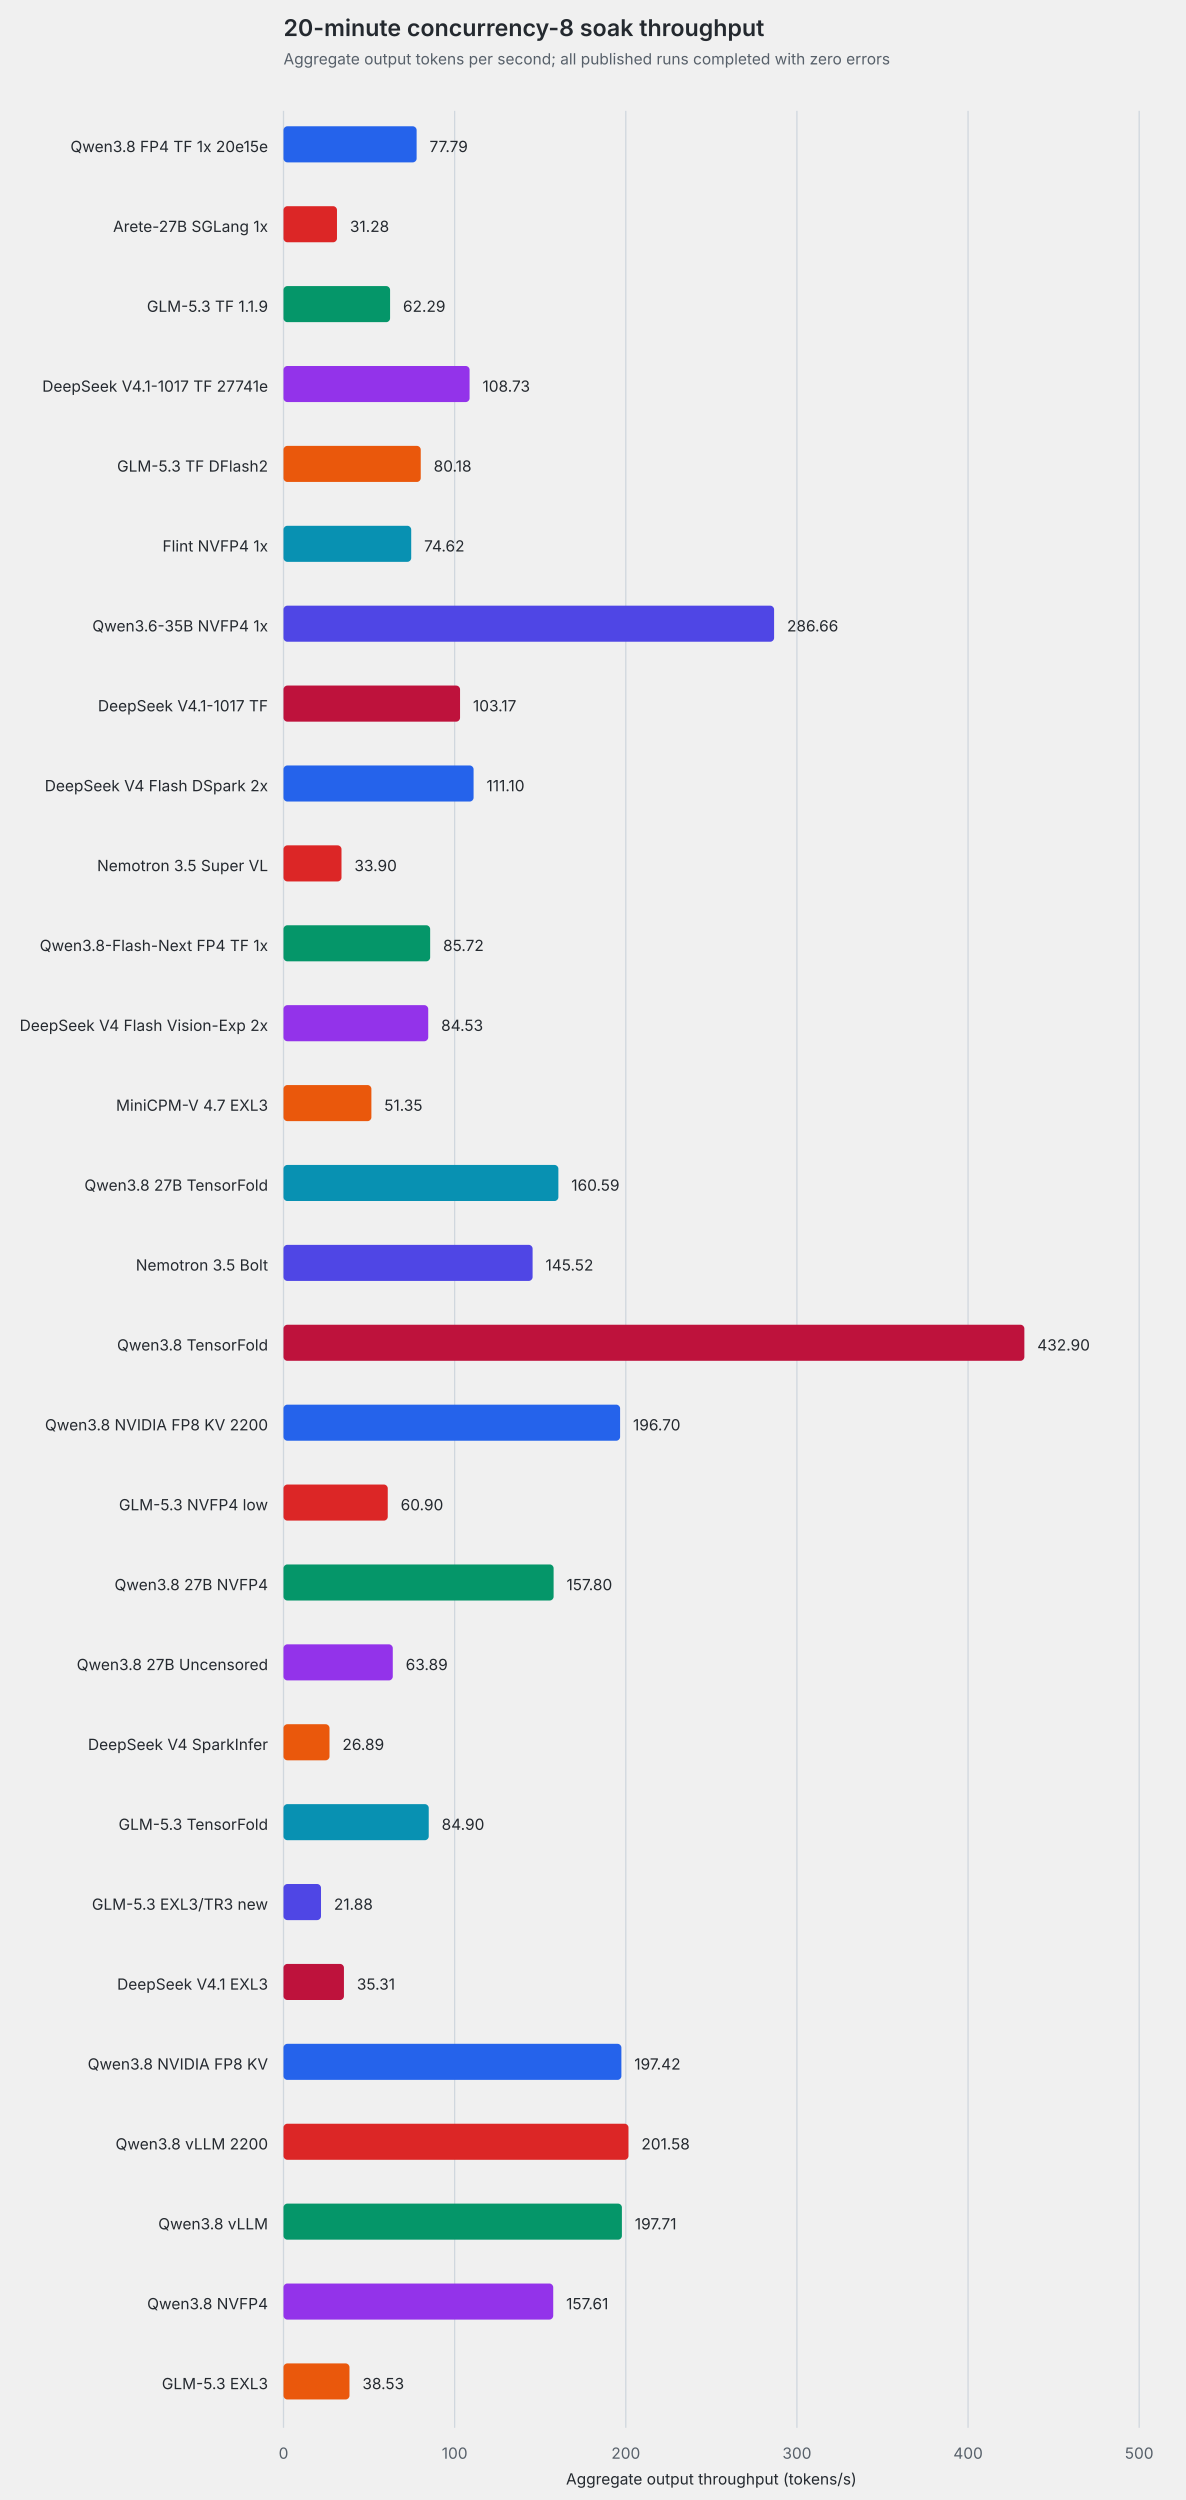
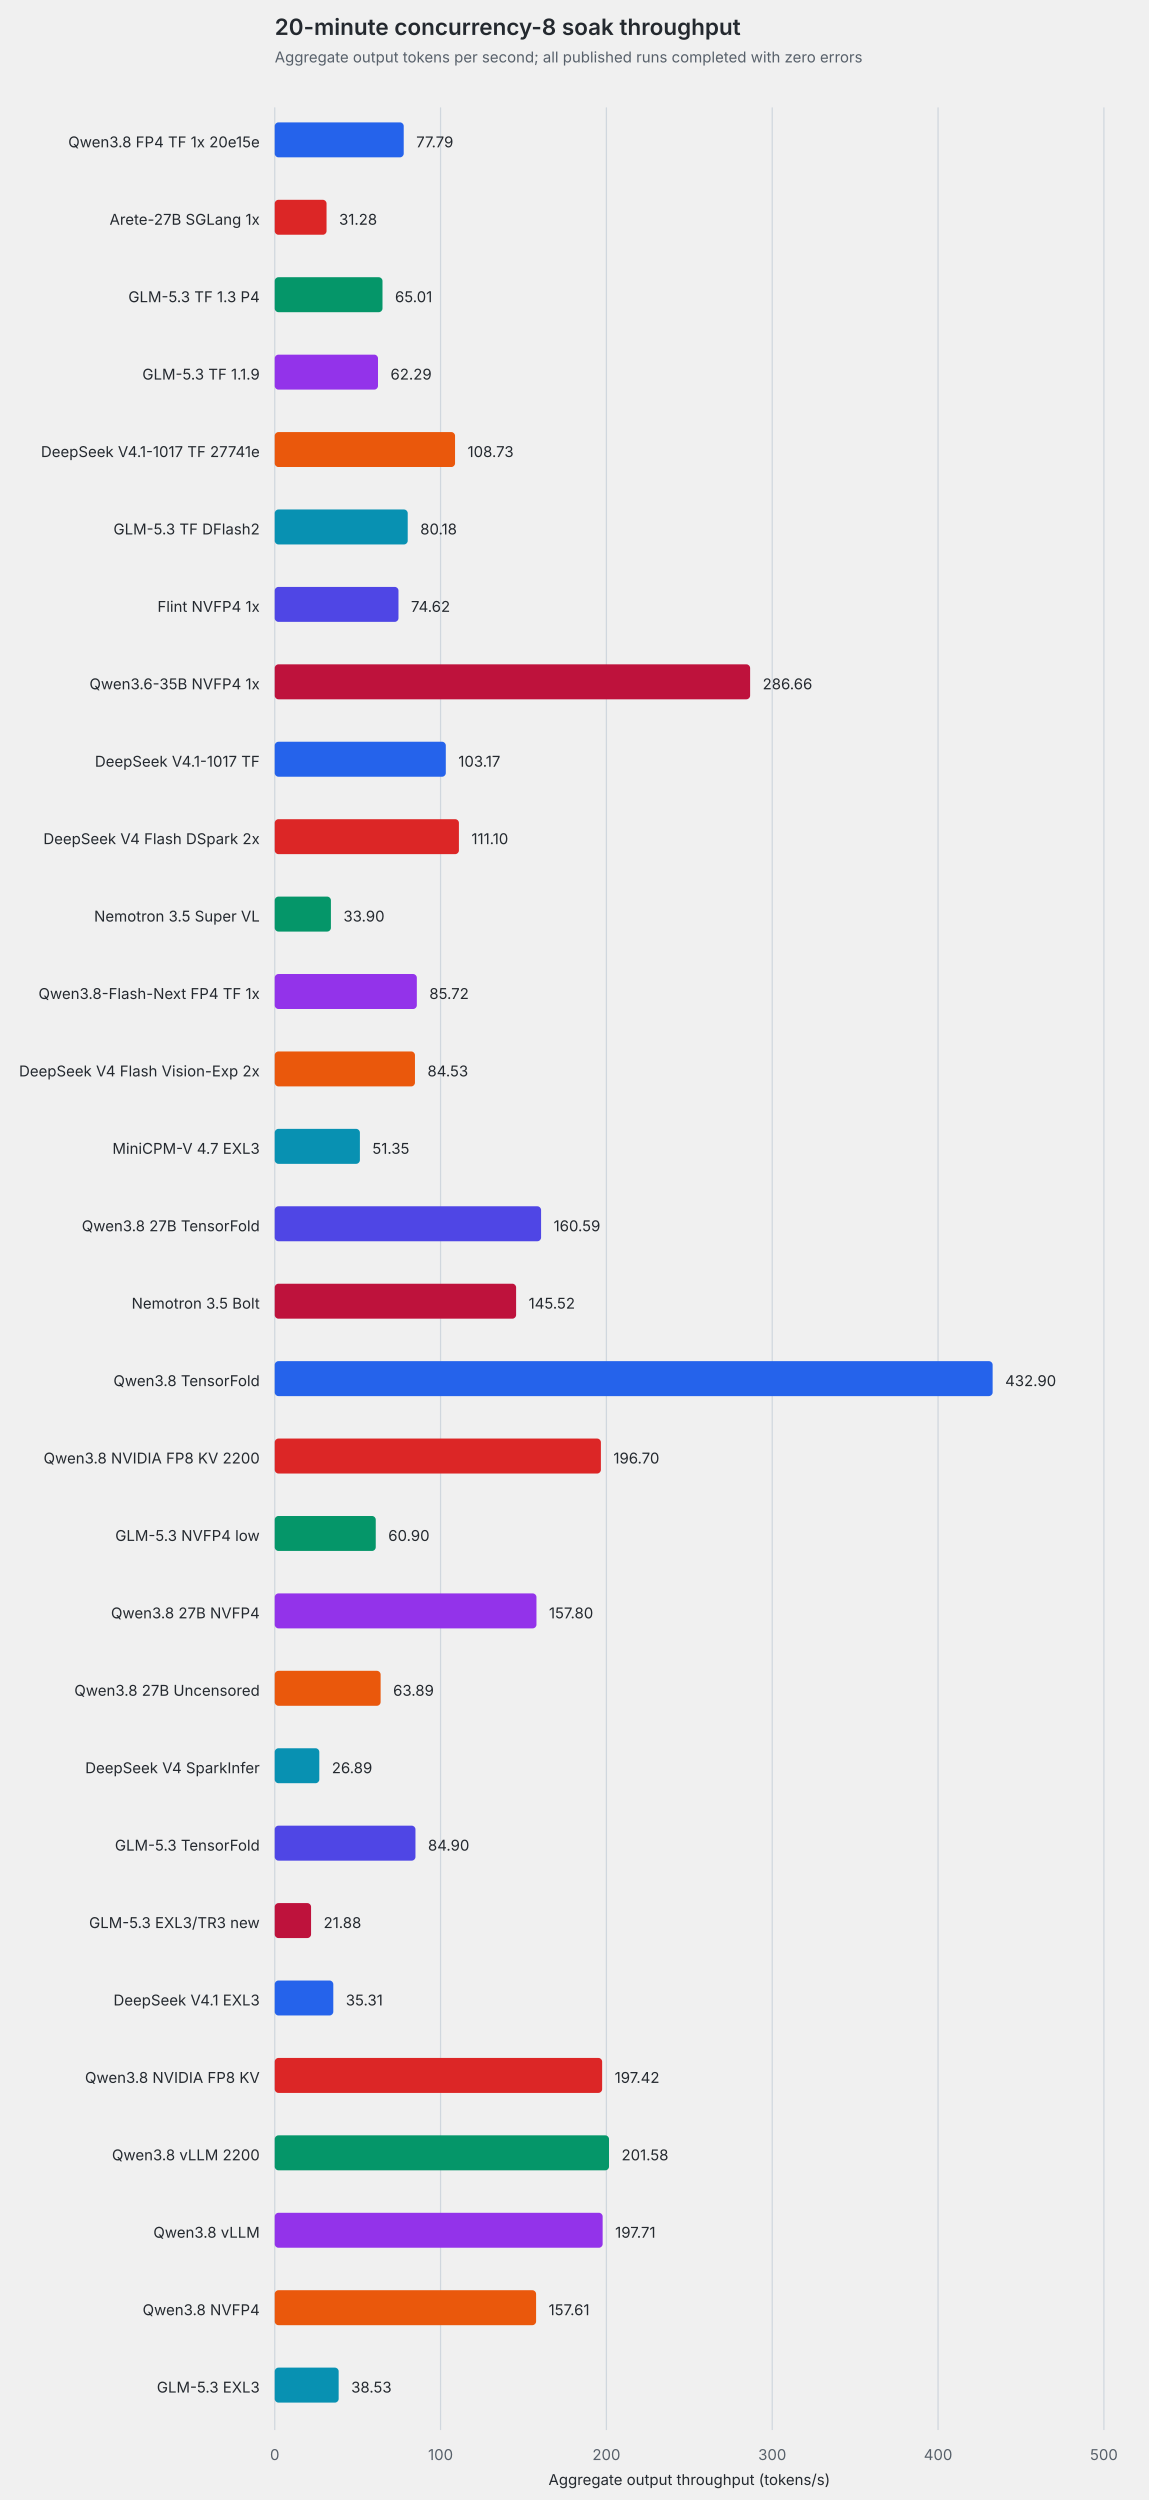
- <svg xmlns="http://www.w3.org/2000/svg" width="920" height="1940" viewBox="0 0 920 1940" role="img" aria-labelledby="title desc">
+ <svg xmlns="http://www.w3.org/2000/svg" width="920" height="2002" viewBox="0 0 920 2002" role="img" aria-labelledby="title desc">
  <style>
    :root { color-scheme: light dark; }
    text { font-family: ui-sans-serif, system-ui, -apple-system, BlinkMacSystemFont, "Segoe UI", sans-serif; fill: #24292f; font-size: 12px; }
    .title { font-size: 18px; font-weight: 600; }
    .subtitle, .tick { fill: #57606a; }
    .grid { stroke: #d0d7de; stroke-width: 1; }
    .axis { stroke: #8c959f; stroke-width: 1; }
    .series { fill: none; stroke-width: 3; stroke-linejoin: round; stroke-linecap: round; }
    .marker { stroke: #ffffff; stroke-width: 2; }
    @media (prefers-color-scheme: dark) {
      text { fill: #f0f6fc; }
      .subtitle, .tick { fill: #8c959f; }
      .grid { stroke: #30363d; }
      .axis { stroke: #6e7681; }
      .marker { stroke: #0d1117; }
    }
  </style>
  <text class="title" x="220" y="28">20-minute concurrency-8 soak throughput</text>
  <text class="subtitle" x="220" y="50">Aggregate output tokens per second; all published runs completed with zero errors</text>
-   <line class="grid" x1="220.0" y1="86" x2="220.0" y2="1884" />
-   <text class="tick" x="220.0" y="1908" text-anchor="middle">0</text>
-   <line class="grid" x1="352.8" y1="86" x2="352.8" y2="1884" />
-   <text class="tick" x="352.8" y="1908" text-anchor="middle">100</text>
-   <line class="grid" x1="485.6" y1="86" x2="485.6" y2="1884" />
-   <text class="tick" x="485.6" y="1908" text-anchor="middle">200</text>
-   <line class="grid" x1="618.4" y1="86" x2="618.4" y2="1884" />
-   <text class="tick" x="618.4" y="1908" text-anchor="middle">300</text>
-   <line class="grid" x1="751.2" y1="86" x2="751.2" y2="1884" />
-   <text class="tick" x="751.2" y="1908" text-anchor="middle">400</text>
-   <line class="grid" x1="884.0" y1="86" x2="884.0" y2="1884" />
-   <text class="tick" x="884.0" y="1908" text-anchor="middle">500</text>
+   <line class="grid" x1="220.0" y1="86" x2="220.0" y2="1946" />
+   <text class="tick" x="220.0" y="1970" text-anchor="middle">0</text>
+   <line class="grid" x1="352.8" y1="86" x2="352.8" y2="1946" />
+   <text class="tick" x="352.8" y="1970" text-anchor="middle">100</text>
+   <line class="grid" x1="485.6" y1="86" x2="485.6" y2="1946" />
+   <text class="tick" x="485.6" y="1970" text-anchor="middle">200</text>
+   <line class="grid" x1="618.4" y1="86" x2="618.4" y2="1946" />
+   <text class="tick" x="618.4" y="1970" text-anchor="middle">300</text>
+   <line class="grid" x1="751.2" y1="86" x2="751.2" y2="1946" />
+   <text class="tick" x="751.2" y="1970" text-anchor="middle">400</text>
+   <line class="grid" x1="884.0" y1="86" x2="884.0" y2="1946" />
+   <text class="tick" x="884.0" y="1970" text-anchor="middle">500</text>
  <text x="208" y="118" text-anchor="end">Qwen3.8 FP4 TF 1x 20e15e</text>
  <rect x="220" y="98" width="103.3" height="28" rx="3" fill="#2563eb" />
  <text x="333.3" y="118">77.79</text>
  <text x="208" y="180" text-anchor="end">Arete-27B SGLang 1x</text>
  <rect x="220" y="160" width="41.5" height="28" rx="3" fill="#dc2626" />
  <text x="271.5" y="180">31.28</text>
-   <text x="208" y="242" text-anchor="end">GLM-5.3 TF 1.1.9</text>
-   <rect x="220" y="222" width="82.7" height="28" rx="3" fill="#059669" />
-   <text x="312.7" y="242">62.29</text>
-   <text x="208" y="304" text-anchor="end">DeepSeek V4.1-1017 TF 27741e</text>
-   <rect x="220" y="284" width="144.4" height="28" rx="3" fill="#9333ea" />
-   <text x="374.4" y="304">108.73</text>
-   <text x="208" y="366" text-anchor="end">GLM-5.3 TF DFlash2</text>
-   <rect x="220" y="346" width="106.5" height="28" rx="3" fill="#ea580c" />
-   <text x="336.5" y="366">80.18</text>
-   <text x="208" y="428" text-anchor="end">Flint NVFP4 1x</text>
-   <rect x="220" y="408" width="99.1" height="28" rx="3" fill="#0891b2" />
-   <text x="329.1" y="428">74.62</text>
-   <text x="208" y="490" text-anchor="end">Qwen3.6-35B NVFP4 1x</text>
-   <rect x="220" y="470" width="380.7" height="28" rx="3" fill="#4f46e5" />
-   <text x="610.7" y="490">286.66</text>
-   <text x="208" y="552" text-anchor="end">DeepSeek V4.1-1017 TF</text>
-   <rect x="220" y="532" width="137.0" height="28" rx="3" fill="#be123c" />
-   <text x="367.0" y="552">103.17</text>
-   <text x="208" y="614" text-anchor="end">DeepSeek V4 Flash DSpark 2x</text>
-   <rect x="220" y="594" width="147.5" height="28" rx="3" fill="#2563eb" />
-   <text x="377.5" y="614">111.10</text>
-   <text x="208" y="676" text-anchor="end">Nemotron 3.5 Super VL</text>
-   <rect x="220" y="656" width="45.0" height="28" rx="3" fill="#dc2626" />
-   <text x="275.0" y="676">33.90</text>
-   <text x="208" y="738" text-anchor="end">Qwen3.8-Flash-Next FP4 TF 1x</text>
-   <rect x="220" y="718" width="113.8" height="28" rx="3" fill="#059669" />
-   <text x="343.8" y="738">85.72</text>
-   <text x="208" y="800" text-anchor="end">DeepSeek V4 Flash Vision-Exp 2x</text>
-   <rect x="220" y="780" width="112.3" height="28" rx="3" fill="#9333ea" />
-   <text x="342.3" y="800">84.53</text>
-   <text x="208" y="862" text-anchor="end">MiniCPM-V 4.7 EXL3</text>
-   <rect x="220" y="842" width="68.2" height="28" rx="3" fill="#ea580c" />
-   <text x="298.2" y="862">51.35</text>
-   <text x="208" y="924" text-anchor="end">Qwen3.8 27B TensorFold</text>
-   <rect x="220" y="904" width="213.3" height="28" rx="3" fill="#0891b2" />
-   <text x="443.3" y="924">160.59</text>
-   <text x="208" y="986" text-anchor="end">Nemotron 3.5 Bolt</text>
-   <rect x="220" y="966" width="193.3" height="28" rx="3" fill="#4f46e5" />
-   <text x="423.3" y="986">145.52</text>
-   <text x="208" y="1048" text-anchor="end">Qwen3.8 TensorFold</text>
-   <rect x="220" y="1028" width="574.9" height="28" rx="3" fill="#be123c" />
-   <text x="804.9" y="1048">432.90</text>
-   <text x="208" y="1110" text-anchor="end">Qwen3.8 NVIDIA FP8 KV 2200</text>
-   <rect x="220" y="1090" width="261.2" height="28" rx="3" fill="#2563eb" />
-   <text x="491.2" y="1110">196.70</text>
-   <text x="208" y="1172" text-anchor="end">GLM-5.3 NVFP4 low</text>
-   <rect x="220" y="1152" width="80.9" height="28" rx="3" fill="#dc2626" />
-   <text x="310.9" y="1172">60.90</text>
-   <text x="208" y="1234" text-anchor="end">Qwen3.8 27B NVFP4</text>
-   <rect x="220" y="1214" width="209.6" height="28" rx="3" fill="#059669" />
-   <text x="439.6" y="1234">157.80</text>
-   <text x="208" y="1296" text-anchor="end">Qwen3.8 27B Uncensored</text>
-   <rect x="220" y="1276" width="84.8" height="28" rx="3" fill="#9333ea" />
-   <text x="314.8" y="1296">63.89</text>
-   <text x="208" y="1358" text-anchor="end">DeepSeek V4 SparkInfer</text>
-   <rect x="220" y="1338" width="35.7" height="28" rx="3" fill="#ea580c" />
-   <text x="265.7" y="1358">26.89</text>
-   <text x="208" y="1420" text-anchor="end">GLM-5.3 TensorFold</text>
-   <rect x="220" y="1400" width="112.7" height="28" rx="3" fill="#0891b2" />
-   <text x="342.7" y="1420">84.90</text>
-   <text x="208" y="1482" text-anchor="end">GLM-5.3 EXL3/TR3 new</text>
-   <rect x="220" y="1462" width="29.1" height="28" rx="3" fill="#4f46e5" />
-   <text x="259.1" y="1482">21.88</text>
-   <text x="208" y="1544" text-anchor="end">DeepSeek V4.1 EXL3</text>
-   <rect x="220" y="1524" width="46.9" height="28" rx="3" fill="#be123c" />
-   <text x="276.9" y="1544">35.31</text>
-   <text x="208" y="1606" text-anchor="end">Qwen3.8 NVIDIA FP8 KV</text>
-   <rect x="220" y="1586" width="262.2" height="28" rx="3" fill="#2563eb" />
-   <text x="492.2" y="1606">197.42</text>
-   <text x="208" y="1668" text-anchor="end">Qwen3.8 vLLM 2200</text>
-   <rect x="220" y="1648" width="267.7" height="28" rx="3" fill="#dc2626" />
-   <text x="497.7" y="1668">201.58</text>
-   <text x="208" y="1730" text-anchor="end">Qwen3.8 vLLM</text>
-   <rect x="220" y="1710" width="262.6" height="28" rx="3" fill="#059669" />
-   <text x="492.6" y="1730">197.71</text>
-   <text x="208" y="1792" text-anchor="end">Qwen3.8 NVFP4</text>
-   <rect x="220" y="1772" width="209.3" height="28" rx="3" fill="#9333ea" />
-   <text x="439.3" y="1792">157.61</text>
-   <text x="208" y="1854" text-anchor="end">GLM-5.3 EXL3</text>
-   <rect x="220" y="1834" width="51.2" height="28" rx="3" fill="#ea580c" />
-   <text x="281.2" y="1854">38.53</text>
-   <text x="552.0" y="1928" text-anchor="middle">Aggregate output throughput (tokens/s)</text>
+   <text x="208" y="242" text-anchor="end">GLM-5.3 TF 1.3 P4</text>
+   <rect x="220" y="222" width="86.3" height="28" rx="3" fill="#059669" />
+   <text x="316.3" y="242">65.01</text>
+   <text x="208" y="304" text-anchor="end">GLM-5.3 TF 1.1.9</text>
+   <rect x="220" y="284" width="82.7" height="28" rx="3" fill="#9333ea" />
+   <text x="312.7" y="304">62.29</text>
+   <text x="208" y="366" text-anchor="end">DeepSeek V4.1-1017 TF 27741e</text>
+   <rect x="220" y="346" width="144.4" height="28" rx="3" fill="#ea580c" />
+   <text x="374.4" y="366">108.73</text>
+   <text x="208" y="428" text-anchor="end">GLM-5.3 TF DFlash2</text>
+   <rect x="220" y="408" width="106.5" height="28" rx="3" fill="#0891b2" />
+   <text x="336.5" y="428">80.18</text>
+   <text x="208" y="490" text-anchor="end">Flint NVFP4 1x</text>
+   <rect x="220" y="470" width="99.1" height="28" rx="3" fill="#4f46e5" />
+   <text x="329.1" y="490">74.62</text>
+   <text x="208" y="552" text-anchor="end">Qwen3.6-35B NVFP4 1x</text>
+   <rect x="220" y="532" width="380.7" height="28" rx="3" fill="#be123c" />
+   <text x="610.7" y="552">286.66</text>
+   <text x="208" y="614" text-anchor="end">DeepSeek V4.1-1017 TF</text>
+   <rect x="220" y="594" width="137.0" height="28" rx="3" fill="#2563eb" />
+   <text x="367.0" y="614">103.17</text>
+   <text x="208" y="676" text-anchor="end">DeepSeek V4 Flash DSpark 2x</text>
+   <rect x="220" y="656" width="147.5" height="28" rx="3" fill="#dc2626" />
+   <text x="377.5" y="676">111.10</text>
+   <text x="208" y="738" text-anchor="end">Nemotron 3.5 Super VL</text>
+   <rect x="220" y="718" width="45.0" height="28" rx="3" fill="#059669" />
+   <text x="275.0" y="738">33.90</text>
+   <text x="208" y="800" text-anchor="end">Qwen3.8-Flash-Next FP4 TF 1x</text>
+   <rect x="220" y="780" width="113.8" height="28" rx="3" fill="#9333ea" />
+   <text x="343.8" y="800">85.72</text>
+   <text x="208" y="862" text-anchor="end">DeepSeek V4 Flash Vision-Exp 2x</text>
+   <rect x="220" y="842" width="112.3" height="28" rx="3" fill="#ea580c" />
+   <text x="342.3" y="862">84.53</text>
+   <text x="208" y="924" text-anchor="end">MiniCPM-V 4.7 EXL3</text>
+   <rect x="220" y="904" width="68.2" height="28" rx="3" fill="#0891b2" />
+   <text x="298.2" y="924">51.35</text>
+   <text x="208" y="986" text-anchor="end">Qwen3.8 27B TensorFold</text>
+   <rect x="220" y="966" width="213.3" height="28" rx="3" fill="#4f46e5" />
+   <text x="443.3" y="986">160.59</text>
+   <text x="208" y="1048" text-anchor="end">Nemotron 3.5 Bolt</text>
+   <rect x="220" y="1028" width="193.3" height="28" rx="3" fill="#be123c" />
+   <text x="423.3" y="1048">145.52</text>
+   <text x="208" y="1110" text-anchor="end">Qwen3.8 TensorFold</text>
+   <rect x="220" y="1090" width="574.9" height="28" rx="3" fill="#2563eb" />
+   <text x="804.9" y="1110">432.90</text>
+   <text x="208" y="1172" text-anchor="end">Qwen3.8 NVIDIA FP8 KV 2200</text>
+   <rect x="220" y="1152" width="261.2" height="28" rx="3" fill="#dc2626" />
+   <text x="491.2" y="1172">196.70</text>
+   <text x="208" y="1234" text-anchor="end">GLM-5.3 NVFP4 low</text>
+   <rect x="220" y="1214" width="80.9" height="28" rx="3" fill="#059669" />
+   <text x="310.9" y="1234">60.90</text>
+   <text x="208" y="1296" text-anchor="end">Qwen3.8 27B NVFP4</text>
+   <rect x="220" y="1276" width="209.6" height="28" rx="3" fill="#9333ea" />
+   <text x="439.6" y="1296">157.80</text>
+   <text x="208" y="1358" text-anchor="end">Qwen3.8 27B Uncensored</text>
+   <rect x="220" y="1338" width="84.8" height="28" rx="3" fill="#ea580c" />
+   <text x="314.8" y="1358">63.89</text>
+   <text x="208" y="1420" text-anchor="end">DeepSeek V4 SparkInfer</text>
+   <rect x="220" y="1400" width="35.7" height="28" rx="3" fill="#0891b2" />
+   <text x="265.7" y="1420">26.89</text>
+   <text x="208" y="1482" text-anchor="end">GLM-5.3 TensorFold</text>
+   <rect x="220" y="1462" width="112.7" height="28" rx="3" fill="#4f46e5" />
+   <text x="342.7" y="1482">84.90</text>
+   <text x="208" y="1544" text-anchor="end">GLM-5.3 EXL3/TR3 new</text>
+   <rect x="220" y="1524" width="29.1" height="28" rx="3" fill="#be123c" />
+   <text x="259.1" y="1544">21.88</text>
+   <text x="208" y="1606" text-anchor="end">DeepSeek V4.1 EXL3</text>
+   <rect x="220" y="1586" width="46.9" height="28" rx="3" fill="#2563eb" />
+   <text x="276.9" y="1606">35.31</text>
+   <text x="208" y="1668" text-anchor="end">Qwen3.8 NVIDIA FP8 KV</text>
+   <rect x="220" y="1648" width="262.2" height="28" rx="3" fill="#dc2626" />
+   <text x="492.2" y="1668">197.42</text>
+   <text x="208" y="1730" text-anchor="end">Qwen3.8 vLLM 2200</text>
+   <rect x="220" y="1710" width="267.7" height="28" rx="3" fill="#059669" />
+   <text x="497.7" y="1730">201.58</text>
+   <text x="208" y="1792" text-anchor="end">Qwen3.8 vLLM</text>
+   <rect x="220" y="1772" width="262.6" height="28" rx="3" fill="#9333ea" />
+   <text x="492.6" y="1792">197.71</text>
+   <text x="208" y="1854" text-anchor="end">Qwen3.8 NVFP4</text>
+   <rect x="220" y="1834" width="209.3" height="28" rx="3" fill="#ea580c" />
+   <text x="439.3" y="1854">157.61</text>
+   <text x="208" y="1916" text-anchor="end">GLM-5.3 EXL3</text>
+   <rect x="220" y="1896" width="51.2" height="28" rx="3" fill="#0891b2" />
+   <text x="281.2" y="1916">38.53</text>
+   <text x="552.0" y="1990" text-anchor="middle">Aggregate output throughput (tokens/s)</text>
</svg>
